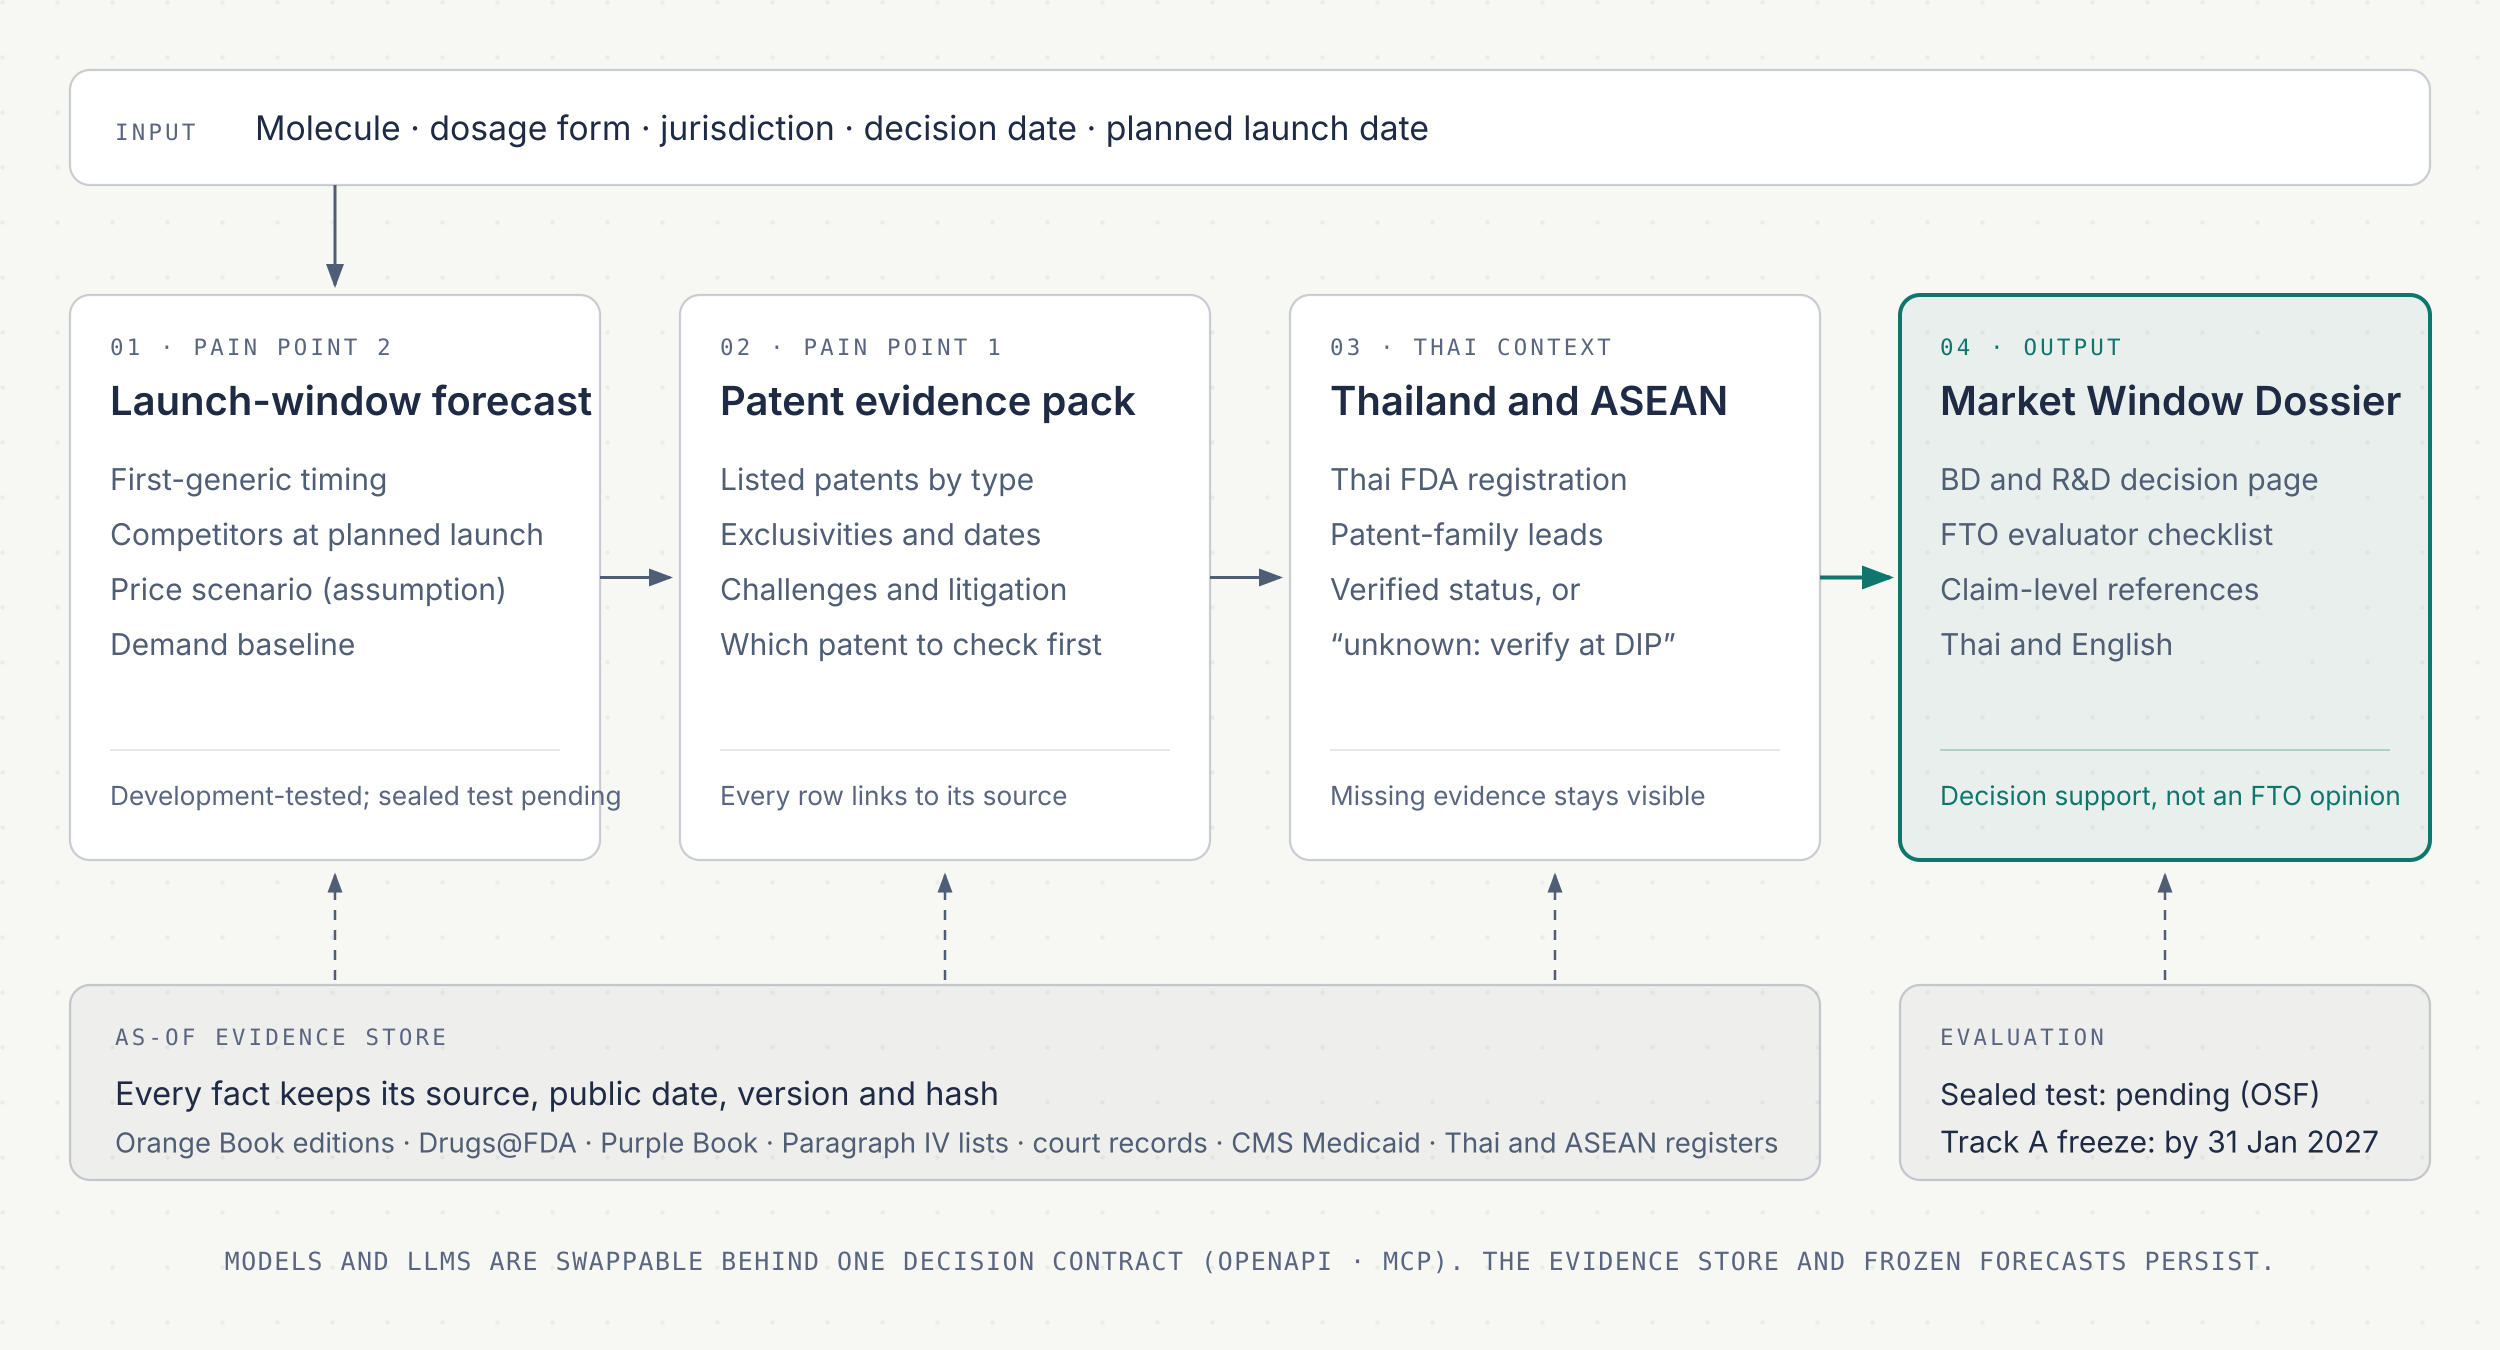
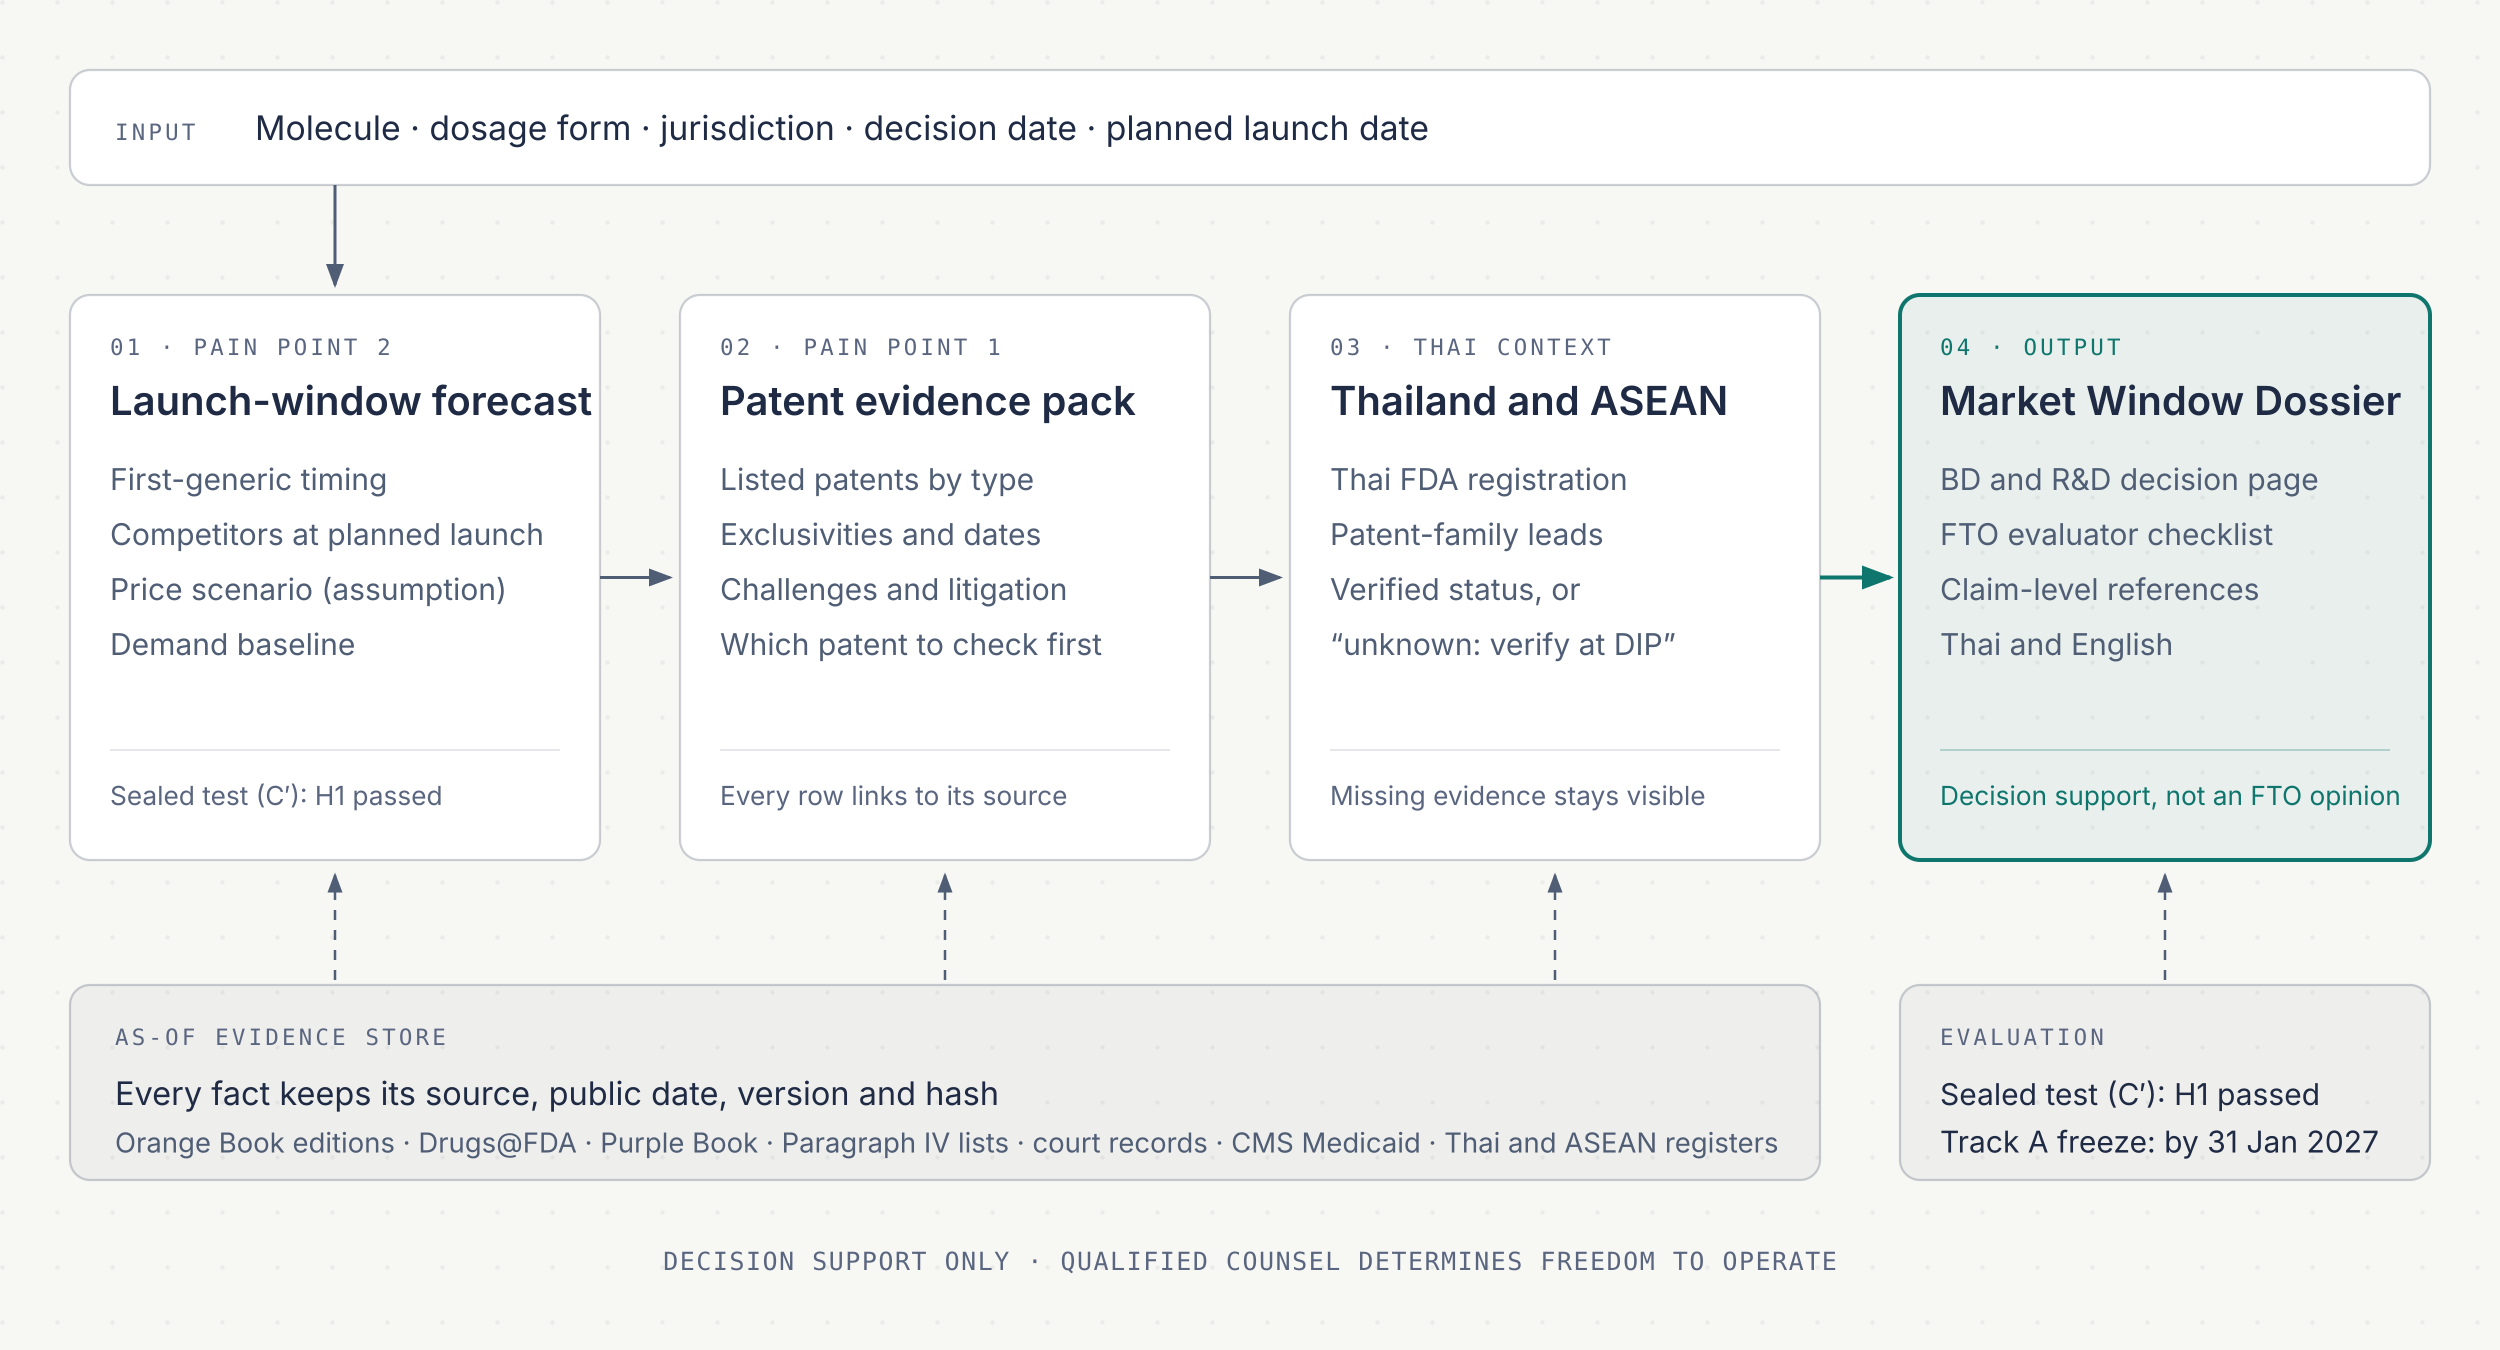
<svg xmlns="http://www.w3.org/2000/svg" viewBox="0 0 1000 540" role="img" aria-labelledby="mwd-flow-title mwd-flow-desc" id="market-window-flow-root">
  <defs>
    <pattern id="market-window-flow-dots" width="22" height="22" patternUnits="userSpaceOnUse">
      <circle cx="1" cy="1" r="0.9" fill="#1f2a44" fill-opacity="0.10" />
    </pattern>
    <marker id="market-window-flow-arrow" markerWidth="8" markerHeight="6" refX="7" refY="3" orient="auto">
      <polygon points="0 0, 8 3, 0 6" fill="#4f5d75" />
    </marker>
    <marker id="market-window-flow-arrow-accent" markerWidth="8" markerHeight="6" refX="7" refY="3" orient="auto">
      <polygon points="0 0, 8 3, 0 6" fill="#0f766e" />
    </marker>
  </defs>
  <rect width="100%" height="100%" fill="#f7f7f4" />
  <rect width="100%" height="100%" fill="url(#market-window-flow-dots)" opacity="0.55" />
  <rect x="28" y="28" width="944" height="46" rx="8" fill="#ffffff" stroke="#1f2a44" stroke-opacity="0.22" stroke-width="0.9" />
  <text x="46" y="56" fill="#5a6580" font-size="9" font-family="ui-monospace, 'SF Mono', Consolas, monospace" letter-spacing="0.14em">INPUT</text>
  <text x="102" y="56" fill="#1f2a44" font-size="13.5" font-family="system-ui, -apple-system, 'Segoe UI', sans-serif">Molecule · dosage form · jurisdiction · decision date · planned launch date</text>
  <line x1="134" y1="74" x2="134" y2="114" stroke="#4f5d75" stroke-width="1.2" marker-end="url(#market-window-flow-arrow)" />
  <g font-family="system-ui, -apple-system, 'Segoe UI', sans-serif">
    <rect x="28" y="118" width="212" height="226" rx="8" fill="#ffffff" stroke="#1f2a44" stroke-opacity="0.22" stroke-width="0.9" />
    <text x="44" y="142" fill="#5a6580" font-size="9" font-family="ui-monospace, 'SF Mono', Consolas, monospace" letter-spacing="0.14em">01 · PAIN POINT 2</text>
    <text x="44" y="166" fill="#1f2a44" font-size="16" font-weight="600">Launch-window forecast</text>
    <g fill="#4f5d75" font-size="12">
      <text x="44" y="196">First-generic timing</text>
      <text x="44" y="218">Competitors at planned launch</text>
      <text x="44" y="240">Price scenario (assumption)</text>
      <text x="44" y="262">Demand baseline</text>
    </g>
    <line x1="44" y1="300" x2="224" y2="300" stroke="#1f2a44" stroke-opacity="0.12" stroke-width="0.8" />
-     <text x="44" y="322" fill="#5a6580" font-size="10.5">Development-tested; sealed test pending</text>
+     <text x="44" y="322" fill="#5a6580" font-size="10.5">Sealed test (C′): H1 passed</text>
    <rect x="272" y="118" width="212" height="226" rx="8" fill="#ffffff" stroke="#1f2a44" stroke-opacity="0.22" stroke-width="0.9" />
    <text x="288" y="142" fill="#5a6580" font-size="9" font-family="ui-monospace, 'SF Mono', Consolas, monospace" letter-spacing="0.14em">02 · PAIN POINT 1</text>
    <text x="288" y="166" fill="#1f2a44" font-size="16" font-weight="600">Patent evidence pack</text>
    <g fill="#4f5d75" font-size="12">
      <text x="288" y="196">Listed patents by type</text>
      <text x="288" y="218">Exclusivities and dates</text>
      <text x="288" y="240">Challenges and litigation</text>
      <text x="288" y="262">Which patent to check first</text>
    </g>
    <line x1="288" y1="300" x2="468" y2="300" stroke="#1f2a44" stroke-opacity="0.12" stroke-width="0.8" />
    <text x="288" y="322" fill="#5a6580" font-size="10.5">Every row links to its source</text>
    <rect x="516" y="118" width="212" height="226" rx="8" fill="#ffffff" stroke="#1f2a44" stroke-opacity="0.22" stroke-width="0.9" />
    <text x="532" y="142" fill="#5a6580" font-size="9" font-family="ui-monospace, 'SF Mono', Consolas, monospace" letter-spacing="0.14em">03 · THAI CONTEXT</text>
    <text x="532" y="166" fill="#1f2a44" font-size="16" font-weight="600">Thailand and ASEAN</text>
    <g fill="#4f5d75" font-size="12">
      <text x="532" y="196">Thai FDA registration</text>
      <text x="532" y="218">Patent-family leads</text>
      <text x="532" y="240">Verified status, or</text>
      <text x="532" y="262">“unknown: verify at DIP”</text>
    </g>
    <line x1="532" y1="300" x2="712" y2="300" stroke="#1f2a44" stroke-opacity="0.12" stroke-width="0.8" />
    <text x="532" y="322" fill="#5a6580" font-size="10.5">Missing evidence stays visible</text>
    <rect x="760" y="118" width="212" height="226" rx="8" fill="#0f766e" fill-opacity="0.06" stroke="#0f766e" stroke-width="1.6" />
    <text x="776" y="142" fill="#0f766e" font-size="9" font-family="ui-monospace, 'SF Mono', Consolas, monospace" letter-spacing="0.14em">04 · OUTPUT</text>
    <text x="776" y="166" fill="#1f2a44" font-size="16" font-weight="600">Market Window Dossier</text>
    <g fill="#4f5d75" font-size="12">
      <text x="776" y="196">BD and R&amp;D decision page</text>
      <text x="776" y="218">FTO evaluator checklist</text>
      <text x="776" y="240">Claim-level references</text>
      <text x="776" y="262">Thai and English</text>
    </g>
    <line x1="776" y1="300" x2="956" y2="300" stroke="#0f766e" stroke-opacity="0.25" stroke-width="0.8" />
    <text x="776" y="322" fill="#0f766e" font-size="10.5">Decision support, not an FTO opinion</text>
  </g>
  <line x1="240" y1="231" x2="268" y2="231" stroke="#4f5d75" stroke-width="1.2" marker-end="url(#market-window-flow-arrow)" />
  <line x1="484" y1="231" x2="512" y2="231" stroke="#4f5d75" stroke-width="1.2" marker-end="url(#market-window-flow-arrow)" />
  <line x1="728" y1="231" x2="756" y2="231" stroke="#0f766e" stroke-width="1.6" marker-end="url(#market-window-flow-arrow-accent)" />
  <g stroke="#4f5d75" stroke-width="1" stroke-dasharray="4 4">
    <line x1="134" y1="392" x2="134" y2="350" marker-end="url(#market-window-flow-arrow)" />
    <line x1="378" y1="392" x2="378" y2="350" marker-end="url(#market-window-flow-arrow)" />
    <line x1="622" y1="392" x2="622" y2="350" marker-end="url(#market-window-flow-arrow)" />
  </g>
  <rect x="28" y="394" width="700" height="78" rx="8" fill="#1f2a44" fill-opacity="0.04" stroke="#1f2a44" stroke-opacity="0.22" stroke-width="0.9" />
  <text x="46" y="418" fill="#5a6580" font-size="9" font-family="ui-monospace, 'SF Mono', Consolas, monospace" letter-spacing="0.14em">AS-OF EVIDENCE STORE</text>
  <text x="46" y="442" fill="#1f2a44" font-size="13" font-family="system-ui, -apple-system, 'Segoe UI', sans-serif">Every fact keeps its source, public date, version and hash</text>
  <text x="46" y="461" fill="#4f5d75" font-size="11" font-family="system-ui, -apple-system, 'Segoe UI', sans-serif">Orange Book editions · Drugs@FDA · Purple Book · Paragraph IV lists · court records · CMS Medicaid · Thai and ASEAN registers</text>
  <rect x="760" y="394" width="212" height="78" rx="8" fill="#1f2a44" fill-opacity="0.04" stroke="#1f2a44" stroke-opacity="0.22" stroke-width="0.9" />
  <text x="776" y="418" fill="#5a6580" font-size="9" font-family="ui-monospace, 'SF Mono', Consolas, monospace" letter-spacing="0.14em">EVALUATION</text>
-   <text x="776" y="442" fill="#1f2a44" font-size="12" font-family="system-ui, -apple-system, 'Segoe UI', sans-serif">Sealed test: pending (OSF)</text>
+   <text x="776" y="442" fill="#1f2a44" font-size="12" font-family="system-ui, -apple-system, 'Segoe UI', sans-serif">Sealed test (C′): H1 passed</text>
  <text x="776" y="461" fill="#1f2a44" font-size="12" font-family="system-ui, -apple-system, 'Segoe UI', sans-serif">Track A freeze: by 31 Jan 2027</text>
  <line x1="866" y1="392" x2="866" y2="350" stroke="#4f5d75" stroke-width="1" stroke-dasharray="4 4" marker-end="url(#market-window-flow-arrow)" />
-   <text x="500" y="508" text-anchor="middle" fill="#5a6580" font-size="10" font-family="ui-monospace, 'SF Mono', Consolas, monospace" letter-spacing="0.06em">MODELS AND LLMS ARE SWAPPABLE BEHIND ONE DECISION CONTRACT (OPENAPI · MCP). THE EVIDENCE STORE AND FROZEN FORECASTS PERSIST.</text>
+   <text x="500" y="508" text-anchor="middle" fill="#5a6580" font-size="10" font-family="ui-monospace, 'SF Mono', Consolas, monospace" letter-spacing="0.06em">DECISION SUPPORT ONLY · QUALIFIED COUNSEL DETERMINES FREEDOM TO OPERATE</text>
</svg>
